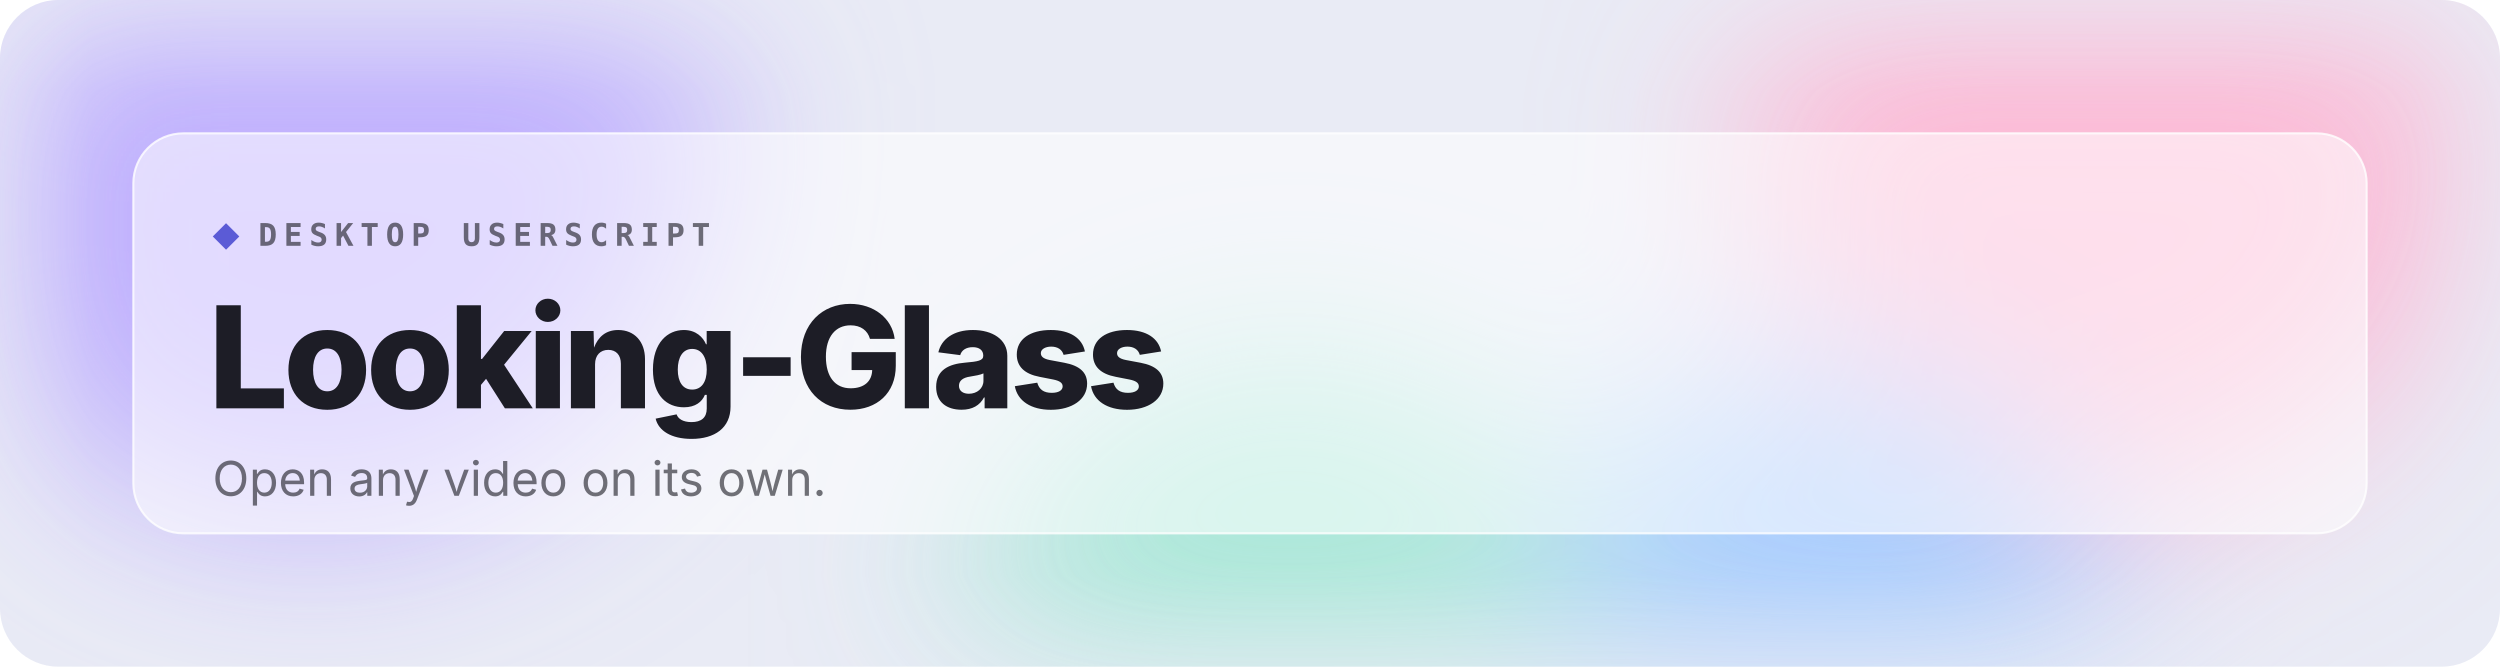
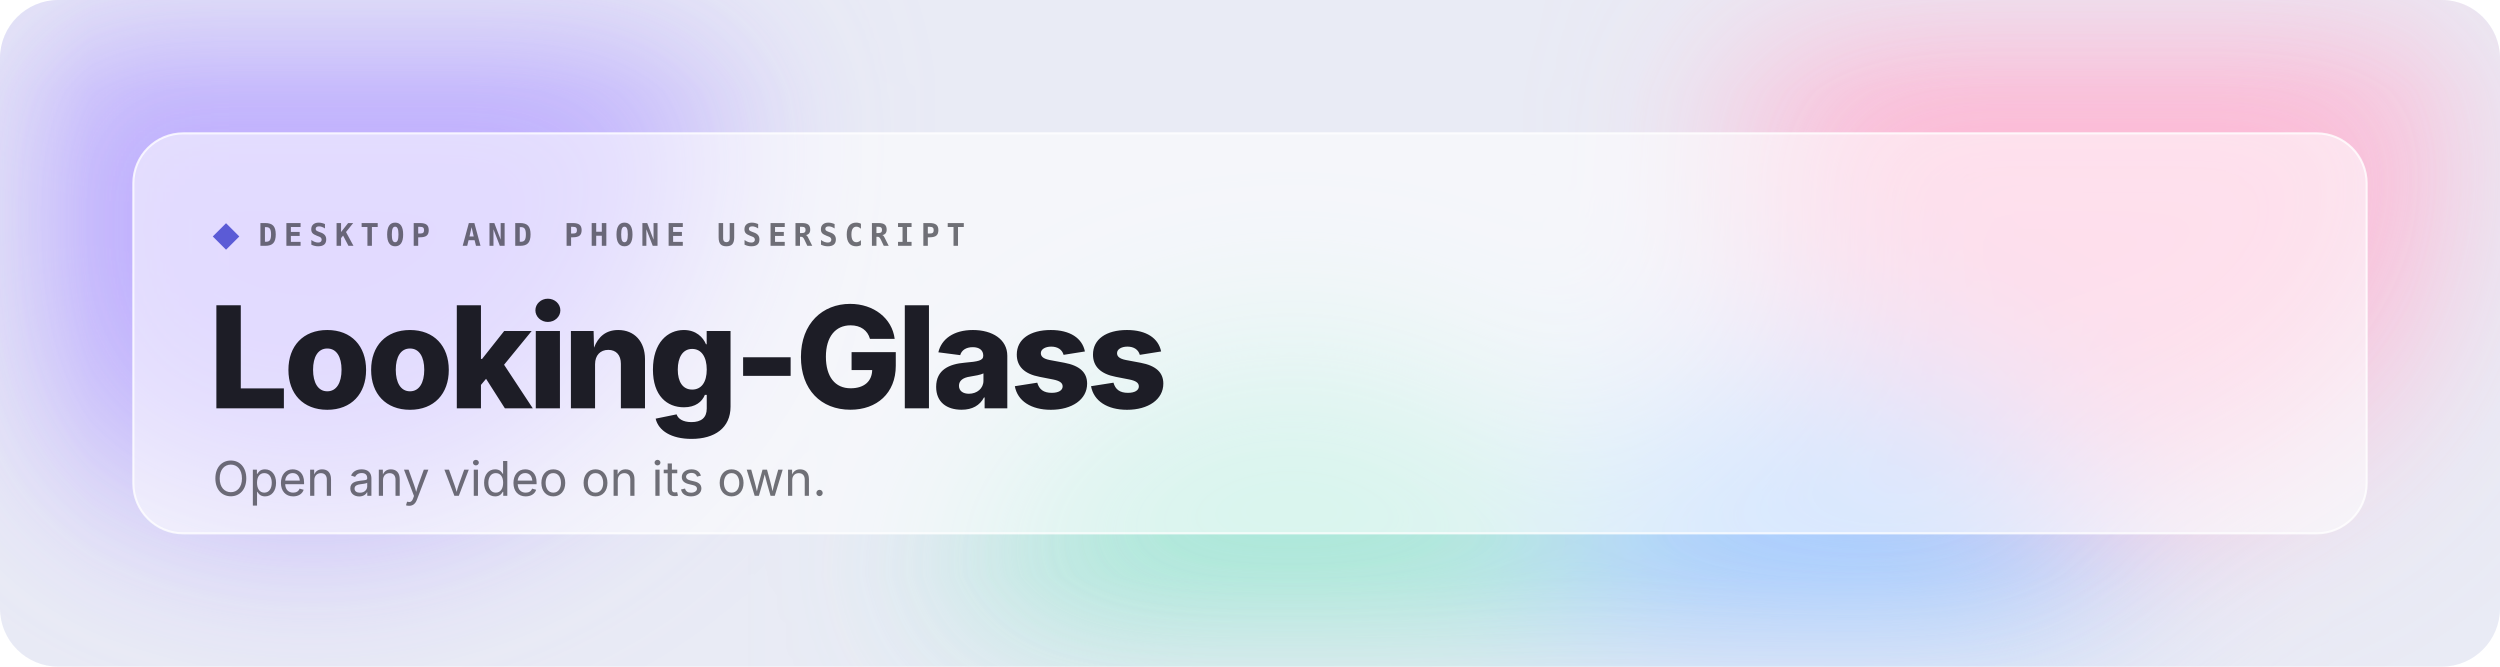
<svg xmlns="http://www.w3.org/2000/svg" width="1200" height="320" viewBox="0 0 1200 320" role="img" aria-label="Looking-Glass">
  <defs>
    <clipPath id="c">
      <rect width="1200" height="320" rx="28" />
    </clipPath>
    <filter id="b" x="-50%" y="-50%" width="200%" height="200%">
      <feGaussianBlur stdDeviation="46" />
    </filter>
    <linearGradient id="g" x1="0" y1="0" x2="1" y2="0">
      <stop offset="0" stop-color="#ffd27a" />
      <stop offset=".35" stop-color="#ff8a3d" />
      <stop offset=".7" stop-color="#ff2d6f" />
      <stop offset="1" stop-color="#b98bff" />
    </linearGradient>
  </defs>
  <g clip-path="url(#c)">
    <rect width="1200" height="320" fill="#e9ebf5" />
    <g filter="url(#b)" opacity=".9">
      <circle cx="150" cy="60" r="190" fill="#b9a7ff">
        <animateTransform attributeName="transform" type="translate" values="0 0;90 40;-40 90;0 0" dur="17s" repeatCount="indefinite" calcMode="spline" keySplines=".45 0 .55 1;.45 0 .55 1;.45 0 .55 1" />
      </circle>
      <circle cx="1010" cy="70" r="170" fill="#ffb3d1">
        <animateTransform attributeName="transform" type="translate" values="0 0;-80 50;-50 -80;0 0" dur="21s" repeatCount="indefinite" calcMode="spline" keySplines=".45 0 .55 1;.45 0 .55 1;.45 0 .55 1" />
      </circle>
      <circle cx="620" cy="330" r="160" fill="#9fe7d3">
        <animateTransform attributeName="transform" type="translate" values="0 0;70 -40;40 70;0 0" dur="19s" repeatCount="indefinite" calcMode="spline" keySplines=".45 0 .55 1;.45 0 .55 1;.45 0 .55 1" />
      </circle>
      <circle cx="880" cy="300" r="130" fill="#9cc8ff">
        <animateTransform attributeName="transform" type="translate" values="0 0;-60 -30;30 -60;0 0" dur="23s" repeatCount="indefinite" calcMode="spline" keySplines=".45 0 .55 1;.45 0 .55 1;.45 0 .55 1" />
      </circle>
    </g>
    <rect x="64" y="64" width="1072" height="192" rx="24" fill="rgba(255,255,255,.55)" stroke="rgba(255,255,255,.8)" />
    <g font-family="-apple-system,BlinkMacSystemFont,'Segoe UI',Inter,system-ui,sans-serif">
      <g transform="translate(104 118)">
        <rect x="0" y="-9" width="9" height="9" fill="#5b5bd6" transform="rotate(45 4.5 -4.5)" />
-         <text x="20" y="0" font-family="ui-monospace,SFMono-Regular,Menlo,monospace" font-size="15" font-weight="700" letter-spacing="3.2" fill="rgba(29,29,38,.62)">DESKTOP USERSCRIPT</text>
+         <text x="20" y="0" font-family="ui-monospace,SFMono-Regular,Menlo,monospace" font-size="15" font-weight="700" letter-spacing="3.2" fill="rgba(29,29,38,.62)">DESKTOP AND PHONE USERSCRIPT</text>
      </g>
      <text x="100" y="196" font-size="68" font-weight="800" letter-spacing="-2.4" fill="#1d1d26">Looking-Glass</text>
      <text x="102" y="238" font-size="23" fill="rgba(29,29,38,.62)">Open any video on its own.</text>
    </g>
  </g>
</svg>
